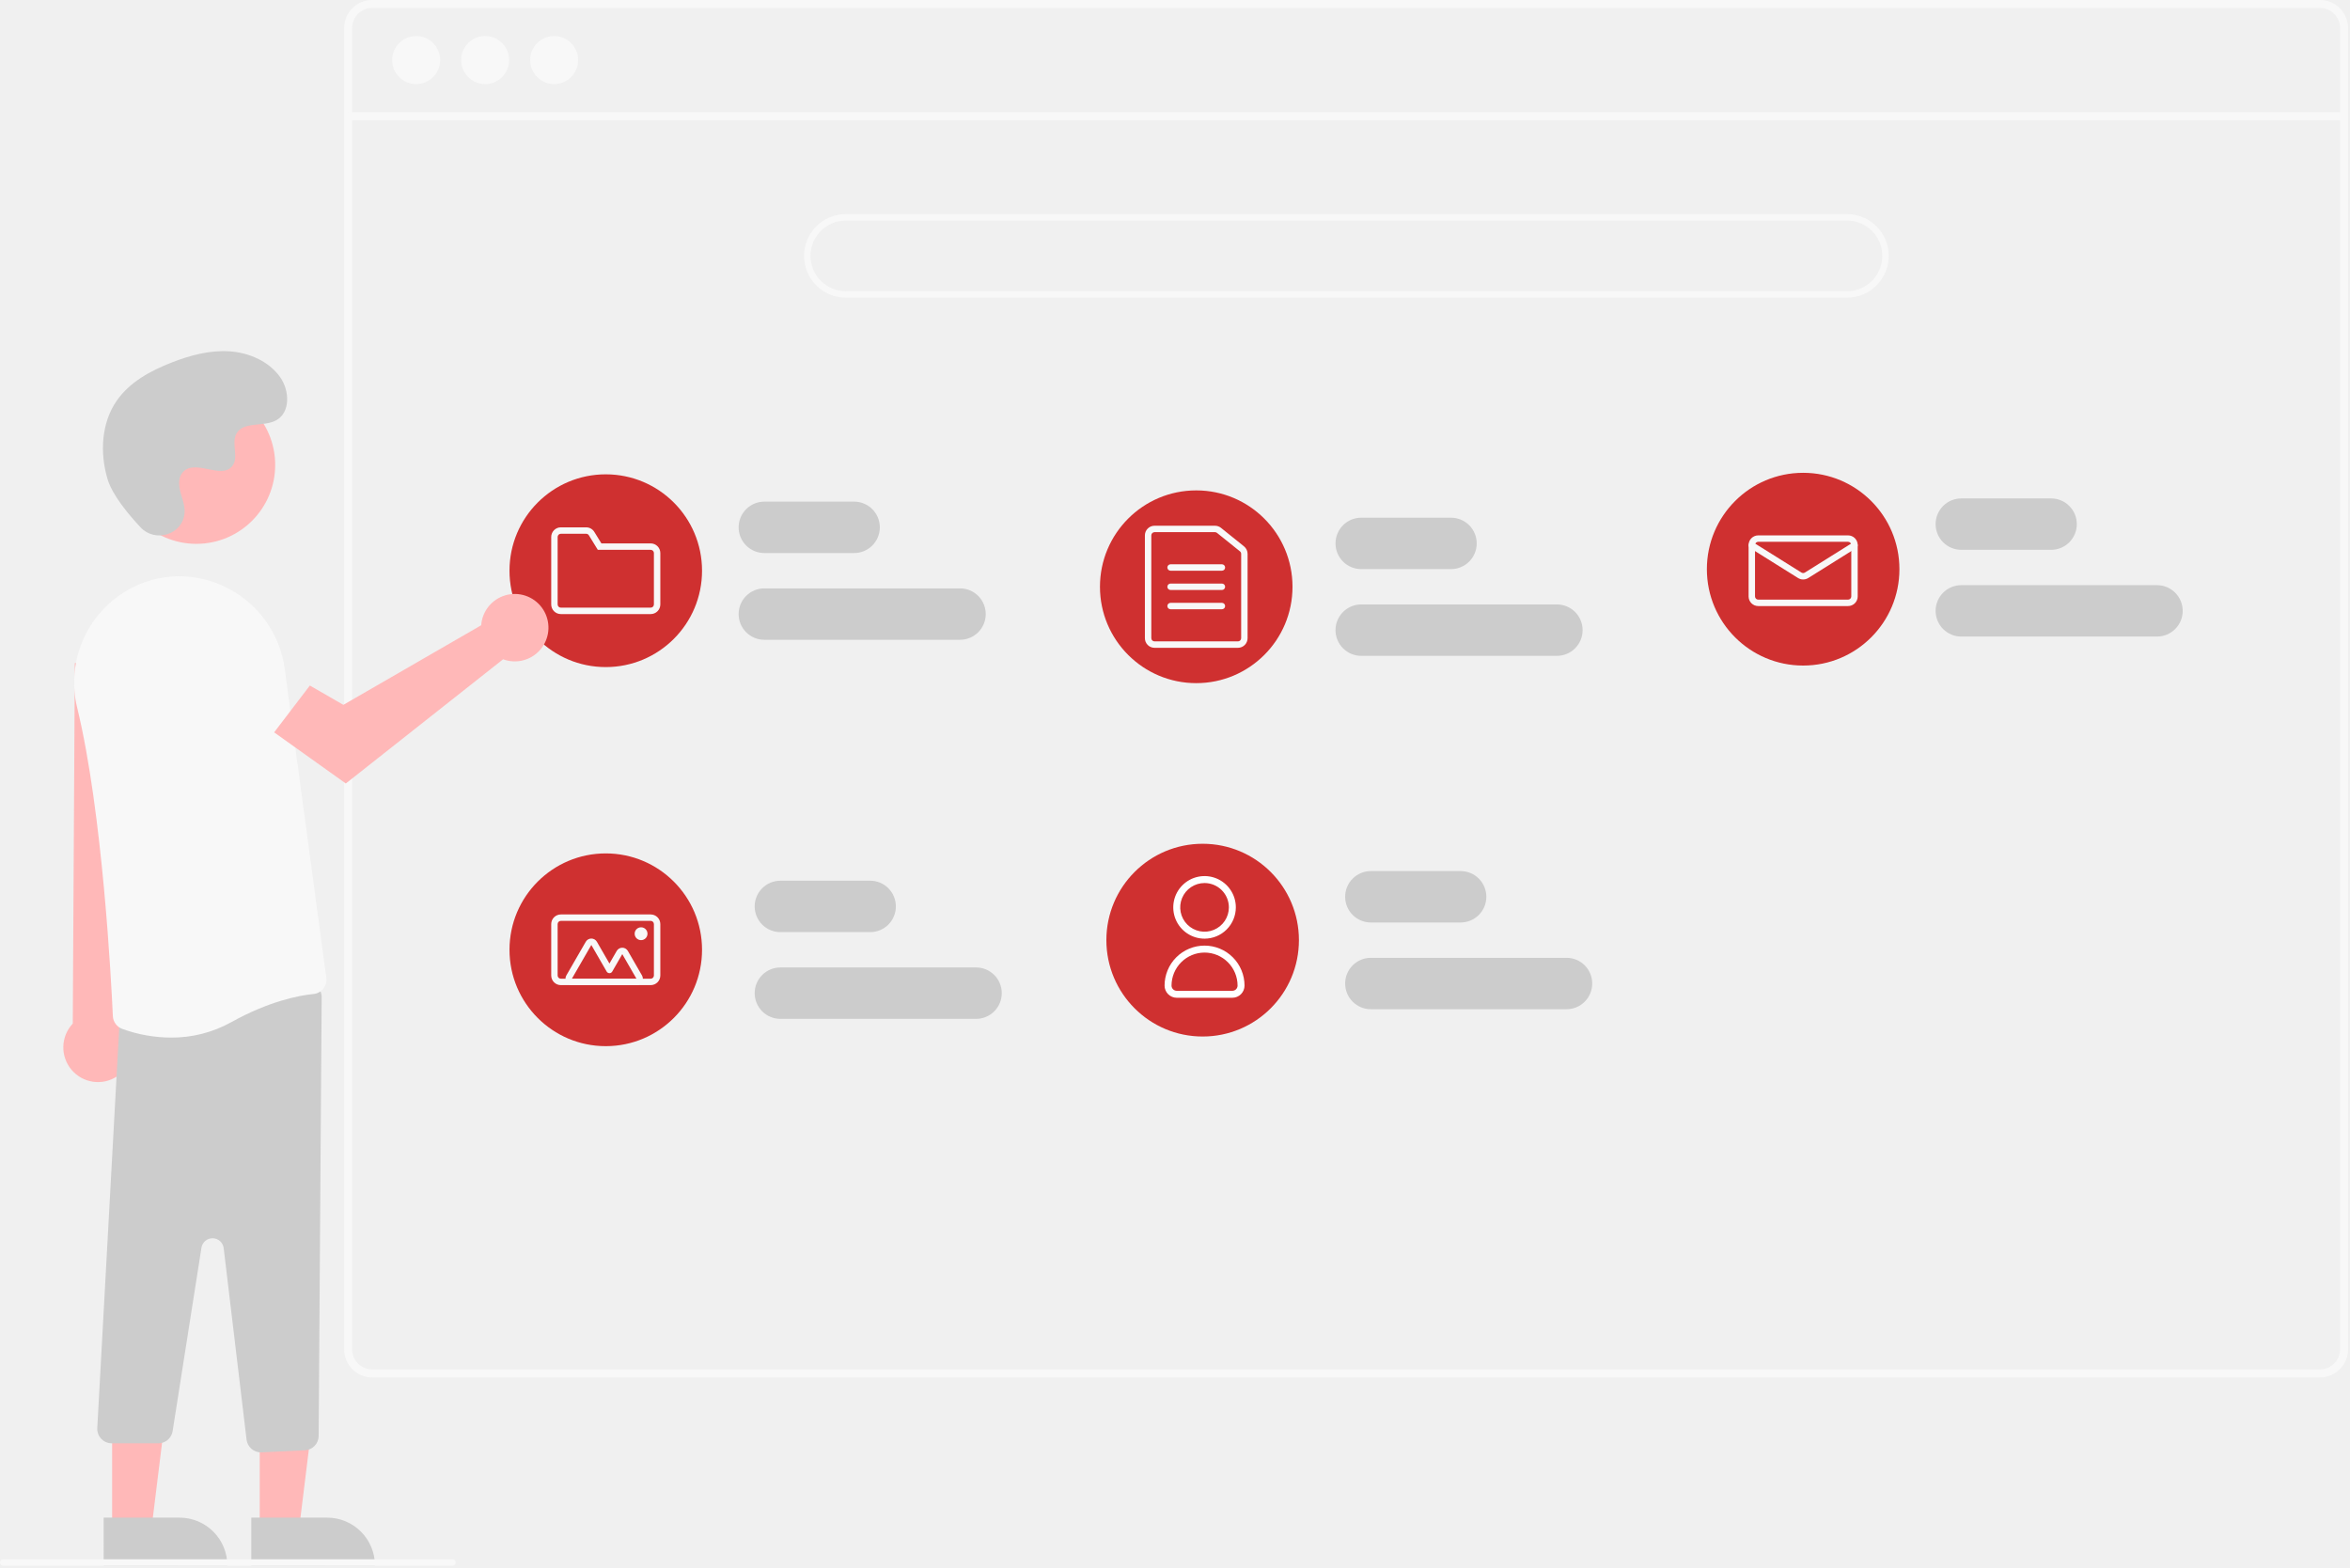
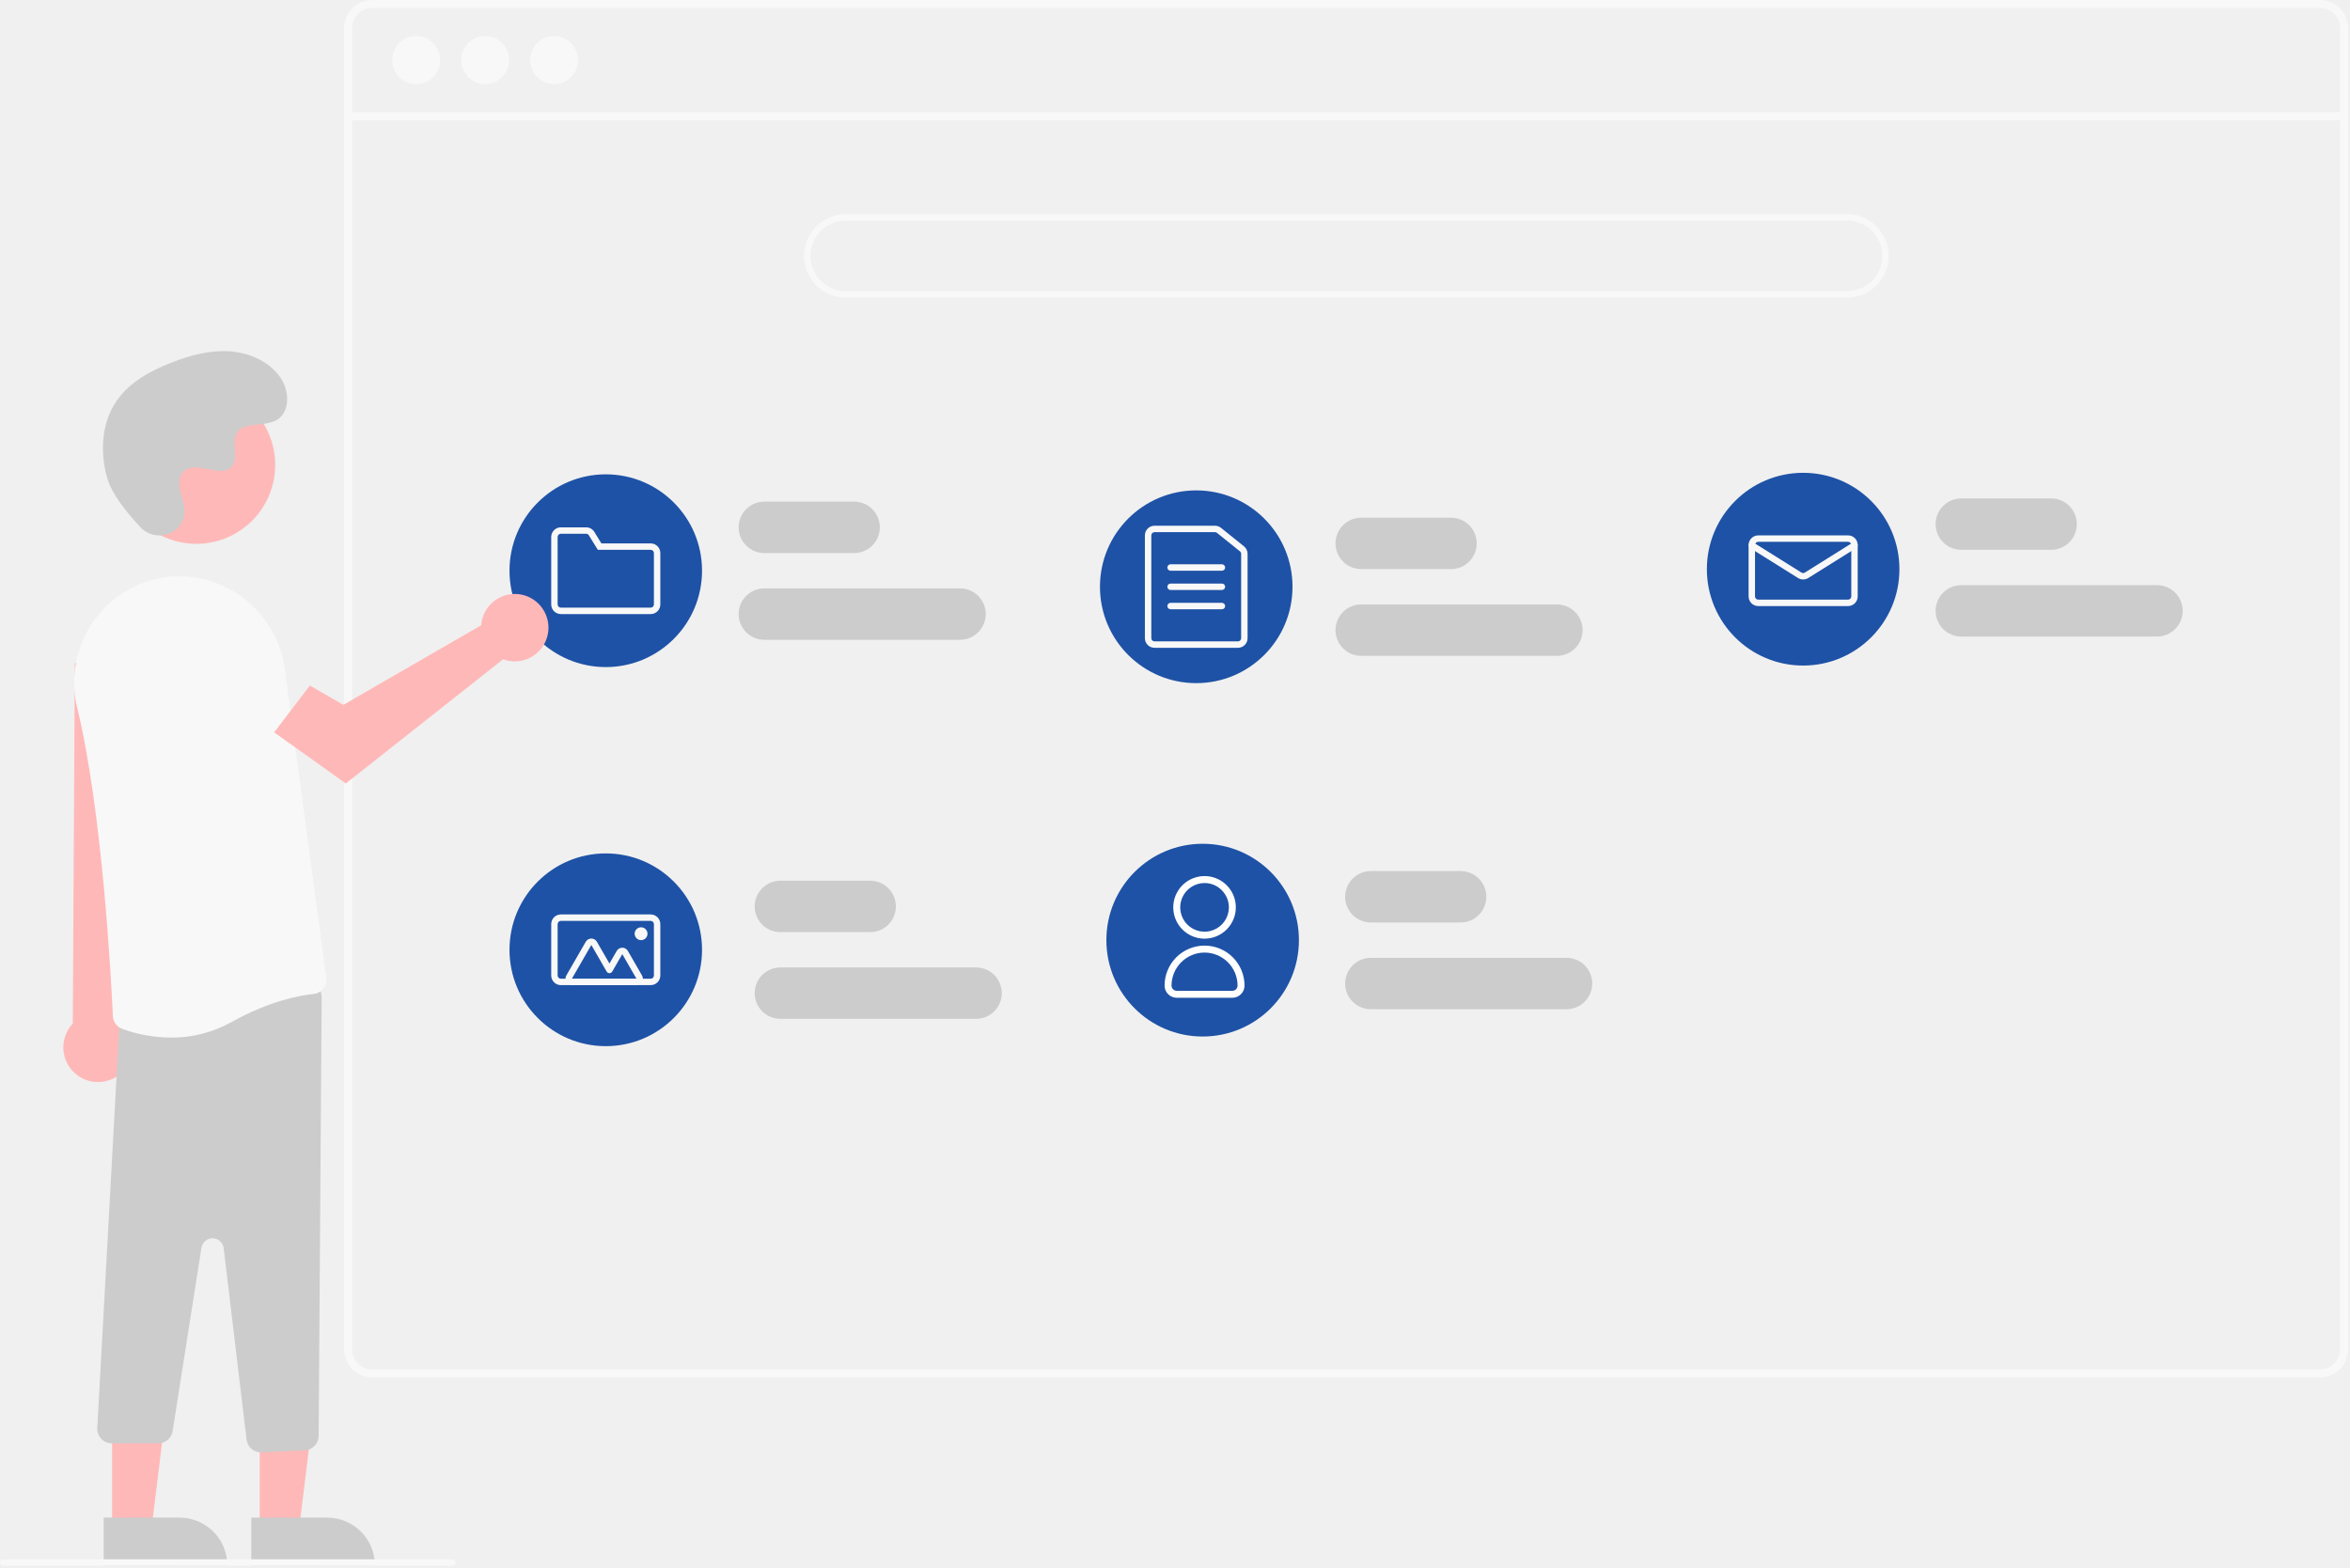
<svg xmlns="http://www.w3.org/2000/svg" width="676" height="451" viewBox="0 0 676 451" fill="none">
  <path d="M119.707 24.187C123.52 24.187 126.61 21.093 126.61 17.276C126.61 13.46 123.52 10.366 119.707 10.366C115.894 10.366 112.803 13.46 112.803 17.276C112.803 21.093 115.894 24.187 119.707 24.187Z" fill="#F8F8F8" />
  <path d="M139.554 24.187C143.367 24.187 146.458 21.093 146.458 17.276C146.458 13.46 143.367 10.366 139.554 10.366C135.742 10.366 132.651 13.46 132.651 17.276C132.651 21.093 135.742 24.187 139.554 24.187Z" fill="#F8F8F8" />
  <path d="M159.402 24.187C163.214 24.187 166.305 21.093 166.305 17.276C166.305 13.46 163.214 10.366 159.402 10.366C155.589 10.366 152.498 13.46 152.498 17.276C152.498 21.093 155.589 24.187 159.402 24.187Z" fill="#F8F8F8" />
  <path d="M667.379 1.05031e-08H107.049C104.915 0.002 102.869 0.852 101.36 2.362C99.85 3.873 99.002 5.921 99 8.058V388.143C99.002 390.279 99.85 392.328 101.36 393.838C102.869 395.349 104.915 396.199 107.049 396.201H667.379C668.543 396.201 669.693 395.948 670.75 395.46C671.806 394.971 672.745 394.259 673.5 393.373C673.564 393.303 673.622 393.229 673.675 393.151C674.155 392.563 674.544 391.906 674.829 391.201C675.234 390.233 675.441 389.193 675.438 388.143V8.058C675.436 5.92 674.585 3.87 673.074 2.359C671.563 0.849 669.515 -0 667.379 1.05031e-08ZM673.14 388.143C673.14 389.267 672.81 390.366 672.188 391.303C671.637 392.127 670.888 392.801 670.01 393.262C669.197 393.683 668.294 393.901 667.379 393.9H107.049C105.525 393.898 104.063 393.291 102.985 392.211C101.907 391.132 101.3 389.669 101.298 388.143V8.058C101.3 6.532 101.907 5.068 102.985 3.989C104.063 2.91 105.525 2.303 107.049 2.301H667.379C668.905 2.301 670.369 2.907 671.449 3.986C672.529 5.066 673.137 6.53 673.14 8.058V388.143Z" fill="#F8F8F8" />
  <path d="M674.284 32.295H100.147V34.599H674.284V32.295Z" fill="#F8F8F8" />
  <path d="M531.312 85.616H243.301C240.118 85.616 237.065 84.35 234.815 82.098C232.564 79.845 231.3 76.789 231.3 73.603C231.3 70.417 232.564 67.362 234.815 65.109C237.065 62.856 240.118 61.59 243.301 61.59H531.312C534.495 61.59 537.547 62.856 539.797 65.109C542.048 67.362 543.312 70.417 543.312 73.603C543.312 76.789 542.048 79.845 539.797 82.098C537.547 84.35 534.495 85.616 531.312 85.616ZM243.301 63.439C240.607 63.439 238.025 64.51 236.12 66.416C234.216 68.322 233.146 70.907 233.146 73.603C233.146 76.299 234.216 78.885 236.12 80.791C238.025 82.697 240.607 83.768 243.301 83.768H531.312C534.005 83.768 536.588 82.697 538.492 80.791C540.396 78.885 541.466 76.299 541.466 73.603C541.466 70.907 540.396 68.322 538.492 66.416C536.588 64.51 534.005 63.439 531.312 63.439H243.301Z" fill="#F8F8F8" />
  <path d="M245.706 159.079H219.859C217.901 159.079 216.022 158.3 214.637 156.914C213.252 155.527 212.474 153.647 212.474 151.687C212.474 149.726 213.252 147.846 214.637 146.459C216.022 145.073 217.901 144.294 219.859 144.294H245.706C247.665 144.294 249.543 145.073 250.928 146.459C252.313 147.846 253.091 149.726 253.091 151.687C253.091 153.647 252.313 155.527 250.928 156.914C249.543 158.3 247.665 159.079 245.706 159.079Z" fill="#CCCCCC" />
  <path d="M276.169 184.029H219.859C217.901 184.029 216.022 183.25 214.637 181.863C213.252 180.477 212.474 178.597 212.474 176.636C212.474 174.676 213.252 172.795 214.637 171.409C216.022 170.023 217.901 169.244 219.859 169.244H276.169C278.128 169.244 280.006 170.023 281.391 171.409C282.776 172.795 283.554 174.676 283.554 176.636C283.554 178.597 282.776 180.477 281.391 181.863C280.006 183.25 278.128 184.029 276.169 184.029Z" fill="#CCCCCC" />
  <path d="M250.322 268.118H224.475C222.516 268.118 220.638 267.339 219.253 265.953C217.868 264.567 217.09 262.686 217.09 260.726C217.09 258.765 217.868 256.885 219.253 255.499C220.638 254.112 222.516 253.333 224.475 253.333H250.322C252.281 253.333 254.159 254.112 255.544 255.499C256.929 256.885 257.707 258.765 257.707 260.726C257.707 262.686 256.929 264.567 255.544 265.953C254.159 267.339 252.281 268.118 250.322 268.118Z" fill="#CCCCCC" />
  <path d="M280.785 293.068H224.475C222.516 293.068 220.638 292.289 219.253 290.903C217.868 289.516 217.09 287.636 217.09 285.675C217.09 283.715 217.868 281.834 219.253 280.448C220.638 279.062 222.516 278.283 224.475 278.283H280.785C282.743 278.283 284.622 279.062 286.007 280.448C287.392 281.834 288.17 283.715 288.17 285.675C288.17 287.636 287.392 289.516 286.007 290.903C284.622 292.289 282.743 293.068 280.785 293.068Z" fill="#CCCCCC" />
  <path d="M420.175 265.346H394.328C392.369 265.346 390.491 264.567 389.106 263.181C387.721 261.794 386.943 259.914 386.943 257.954C386.943 255.993 387.721 254.113 389.106 252.726C390.491 251.34 392.369 250.561 394.328 250.561H420.175C422.133 250.561 424.012 251.34 425.397 252.726C426.782 254.113 427.56 255.993 427.56 257.954C427.56 259.914 426.782 261.794 425.397 263.181C424.012 264.567 422.133 265.346 420.175 265.346Z" fill="#CCCCCC" />
  <path d="M450.638 290.296H394.328C392.369 290.296 390.491 289.517 389.106 288.131C387.721 286.744 386.943 284.864 386.943 282.903C386.943 280.943 387.721 279.062 389.106 277.676C390.491 276.29 392.369 275.511 394.328 275.511H450.638C452.596 275.511 454.474 276.29 455.859 277.676C457.244 279.062 458.022 280.943 458.022 282.903C458.022 284.864 457.244 286.744 455.859 288.131C454.474 289.517 452.596 290.296 450.638 290.296Z" fill="#CCCCCC" />
  <path d="M417.406 163.699H391.558C389.6 163.699 387.721 162.92 386.336 161.534C384.952 160.148 384.173 158.267 384.173 156.307C384.173 154.346 384.952 152.466 386.336 151.08C387.721 149.693 389.6 148.914 391.558 148.914H417.406C419.364 148.914 421.242 149.693 422.627 151.08C424.012 152.466 424.79 154.346 424.79 156.307C424.79 158.267 424.012 160.148 422.627 161.534C421.242 162.92 419.364 163.699 417.406 163.699Z" fill="#CCCCCC" />
  <path d="M447.868 188.649H391.558C389.6 188.649 387.721 187.87 386.336 186.484C384.952 185.097 384.173 183.217 384.173 181.256C384.173 179.296 384.952 177.416 386.336 176.029C387.721 174.643 389.6 173.864 391.558 173.864H447.868C449.827 173.864 451.705 174.643 453.09 176.029C454.475 177.416 455.253 179.296 455.253 181.256C455.253 183.217 454.475 185.097 453.09 186.484C451.705 187.87 449.827 188.649 447.868 188.649Z" fill="#CCCCCC" />
  <path d="M590.028 158.155H564.18C562.222 158.155 560.343 157.376 558.959 155.99C557.574 154.603 556.796 152.723 556.796 150.762C556.796 148.802 557.574 146.922 558.959 145.535C560.343 144.149 562.222 143.37 564.18 143.37H590.028C591.986 143.37 593.865 144.149 595.249 145.535C596.634 146.922 597.413 148.802 597.413 150.762C597.413 152.723 596.634 154.603 595.249 155.99C593.865 157.376 591.986 158.155 590.028 158.155Z" fill="#CCCCCC" />
  <path d="M620.49 183.105H564.18C562.222 183.105 560.343 182.326 558.959 180.939C557.574 179.553 556.796 177.673 556.796 175.712C556.796 173.751 557.574 171.871 558.959 170.485C560.343 169.098 562.222 168.32 564.18 168.32H620.49C622.449 168.32 624.327 169.098 625.712 170.485C627.097 171.871 627.875 173.751 627.875 175.712C627.875 177.673 627.097 179.553 625.712 180.939C624.327 182.326 622.449 183.105 620.49 183.105Z" fill="#CCCCCC" />
-   <path d="M174.256 191.883C189.551 191.883 201.949 179.472 201.949 164.161C201.949 148.851 189.551 136.439 174.256 136.439C158.961 136.439 146.562 148.851 146.562 164.161C146.562 179.472 158.961 191.883 174.256 191.883Z" fill="#cf3030" />
+   <path d="M174.256 191.883C189.551 191.883 201.949 179.472 201.949 164.161C201.949 148.851 189.551 136.439 174.256 136.439C158.961 136.439 146.562 148.851 146.562 164.161C146.562 179.472 158.961 191.883 174.256 191.883Z" fill="#1e52a6" />
  <path d="M187.18 176.636H161.332C160.598 176.636 159.894 176.343 159.375 175.823C158.856 175.304 158.564 174.599 158.563 173.864V154.459C158.564 153.724 158.856 153.019 159.375 152.5C159.894 151.98 160.598 151.687 161.332 151.687H168.609C169.082 151.685 169.548 151.805 169.961 152.036C170.374 152.267 170.721 152.601 170.967 153.006L172.997 156.307H187.18C187.914 156.308 188.618 156.6 189.137 157.12C189.656 157.64 189.948 158.344 189.949 159.079V173.864C189.948 174.599 189.656 175.304 189.137 175.823C188.618 176.343 187.914 176.636 187.18 176.636ZM161.332 153.535C161.088 153.535 160.853 153.633 160.68 153.806C160.507 153.979 160.41 154.214 160.409 154.459V173.864C160.41 174.109 160.507 174.344 160.68 174.517C160.853 174.69 161.088 174.788 161.332 174.788H187.18C187.424 174.788 187.659 174.69 187.832 174.517C188.005 174.344 188.102 174.109 188.103 173.864V159.079C188.102 158.834 188.005 158.599 187.832 158.426C187.659 158.253 187.424 158.155 187.18 158.155H171.965L169.395 153.974C169.313 153.84 169.197 153.728 169.06 153.651C168.922 153.574 168.767 153.534 168.609 153.535H161.332Z" fill="#F8F8F8" />
-   <path d="M344.109 196.503C359.403 196.503 371.802 184.092 371.802 168.782C371.802 153.471 359.403 141.06 344.109 141.06C328.814 141.06 316.415 153.471 316.415 168.782C316.415 184.092 328.814 196.503 344.109 196.503Z" fill="#cf3030" />
+   <path d="M344.109 196.503C359.403 196.503 371.802 184.092 371.802 168.782C371.802 153.471 359.403 141.06 344.109 141.06C328.814 141.06 316.415 153.471 316.415 168.782C316.415 184.092 328.814 196.503 344.109 196.503Z" fill="#1e52a6" />
  <path d="M356.109 186.339H332.108C331.374 186.338 330.67 186.046 330.151 185.526C329.632 185.006 329.34 184.302 329.339 183.567V153.997C329.34 153.262 329.632 152.557 330.151 152.037C330.67 151.518 331.374 151.225 332.108 151.225H349.499C350.13 151.225 350.742 151.441 351.234 151.836L357.844 157.153C358.167 157.412 358.429 157.741 358.608 158.115C358.787 158.489 358.88 158.899 358.879 159.314V183.567C358.878 184.302 358.586 185.006 358.067 185.526C357.547 186.046 356.844 186.338 356.109 186.339ZM332.108 153.073C331.864 153.073 331.629 153.171 331.456 153.344C331.283 153.517 331.186 153.752 331.185 153.997V183.567C331.186 183.812 331.283 184.047 331.456 184.22C331.629 184.393 331.864 184.491 332.108 184.491H356.109C356.354 184.491 356.589 184.393 356.762 184.22C356.935 184.047 357.032 183.812 357.032 183.567V159.314C357.033 159.176 357.002 159.039 356.942 158.914C356.882 158.79 356.795 158.68 356.688 158.594L350.077 153.276C349.913 153.145 349.709 153.073 349.499 153.073H332.108Z" fill="#F8F8F8" />
  <path d="M351.494 164.162H336.724C336.479 164.162 336.244 164.064 336.071 163.891C335.898 163.718 335.801 163.483 335.801 163.237C335.801 162.992 335.898 162.757 336.071 162.584C336.244 162.411 336.479 162.313 336.724 162.313H351.494C351.739 162.313 351.973 162.411 352.146 162.584C352.32 162.757 352.417 162.992 352.417 163.237C352.417 163.483 352.32 163.718 352.146 163.891C351.973 164.064 351.739 164.162 351.494 164.162Z" fill="#F8F8F8" />
  <path d="M351.494 169.706H336.724C336.479 169.706 336.244 169.609 336.071 169.435C335.898 169.262 335.801 169.027 335.801 168.782C335.801 168.537 335.898 168.302 336.071 168.128C336.244 167.955 336.479 167.858 336.724 167.858H351.494C351.739 167.858 351.973 167.955 352.146 168.128C352.32 168.302 352.417 168.537 352.417 168.782C352.417 169.027 352.32 169.262 352.146 169.435C351.973 169.609 351.739 169.706 351.494 169.706Z" fill="#F8F8F8" />
  <path d="M351.494 175.25H336.724C336.479 175.25 336.244 175.153 336.071 174.98C335.898 174.806 335.801 174.571 335.801 174.326C335.801 174.081 335.898 173.846 336.071 173.673C336.244 173.499 336.479 173.402 336.724 173.402H351.494C351.739 173.402 351.973 173.499 352.146 173.673C352.32 173.846 352.417 174.081 352.417 174.326C352.417 174.571 352.32 174.806 352.146 174.98C351.973 175.153 351.739 175.25 351.494 175.25Z" fill="#F8F8F8" />
-   <path d="M518.694 191.443C533.988 191.443 546.387 179.032 546.387 163.722C546.387 148.411 533.988 136 518.694 136C503.399 136 491 148.411 491 163.722C491 179.032 503.399 191.443 518.694 191.443Z" fill="#cf3030" />
+   <path d="M518.694 191.443C533.988 191.443 546.387 179.032 546.387 163.722C546.387 148.411 533.988 136 518.694 136C503.399 136 491 148.411 491 163.722C491 179.032 503.399 191.443 518.694 191.443Z" fill="#1e52a6" />
  <path d="M531.617 174.329H505.77C505.036 174.328 504.332 174.036 503.812 173.516C503.293 172.997 503.001 172.292 503 171.557V156.772C503.001 156.037 503.293 155.332 503.812 154.813C504.332 154.293 505.036 154.001 505.77 154H531.617C532.351 154.001 533.055 154.293 533.574 154.813C534.093 155.332 534.385 156.037 534.386 156.772V171.557C534.385 172.292 534.093 172.997 533.574 173.516C533.055 174.036 532.351 174.328 531.617 174.329ZM505.77 155.848C505.525 155.848 505.29 155.946 505.117 156.119C504.944 156.292 504.847 156.527 504.847 156.772V171.557C504.847 171.802 504.944 172.037 505.117 172.21C505.29 172.383 505.525 172.481 505.77 172.481H531.617C531.862 172.481 532.096 172.383 532.269 172.21C532.442 172.037 532.54 171.802 532.54 171.557V156.772C532.54 156.527 532.442 156.292 532.269 156.119C532.096 155.946 531.862 155.848 531.617 155.848H505.77Z" fill="#F8F8F8" />
  <path d="M518.693 166.681C518.175 166.682 517.666 166.537 517.226 166.263L503.434 157.635C503.227 157.504 503.08 157.297 503.025 157.059C502.97 156.82 503.012 156.569 503.142 156.362C503.272 156.154 503.478 156.007 503.717 155.951C503.955 155.896 504.205 155.938 504.413 156.067L518.205 164.696C518.352 164.787 518.521 164.835 518.694 164.835C518.867 164.835 519.036 164.787 519.183 164.696L532.974 156.067C533.181 155.938 533.432 155.896 533.67 155.951C533.908 156.007 534.115 156.154 534.244 156.362C534.374 156.569 534.416 156.82 534.362 157.059C534.307 157.297 534.16 157.504 533.953 157.635L520.162 166.263C519.721 166.537 519.212 166.682 518.693 166.681Z" fill="#F8F8F8" />
-   <path d="M174.256 300.922C189.551 300.922 201.949 288.511 201.949 273.201C201.949 257.89 189.551 245.479 174.256 245.479C158.961 245.479 146.562 257.89 146.562 273.201C146.562 288.511 158.961 300.922 174.256 300.922Z" fill="#cf3030" />
+   <path d="M174.256 300.922C189.551 300.922 201.949 288.511 201.949 273.201C201.949 257.89 189.551 245.479 174.256 245.479C158.961 245.479 146.562 257.89 146.562 273.201C146.562 288.511 158.961 300.922 174.256 300.922Z" fill="#1e52a6" />
  <path d="M187.18 283.365H161.332C160.598 283.365 159.894 283.072 159.375 282.553C158.856 282.033 158.564 281.328 158.563 280.593V265.808C158.564 265.073 158.856 264.369 159.375 263.849C159.894 263.329 160.598 263.037 161.332 263.036H187.18C187.914 263.037 188.618 263.329 189.137 263.849C189.656 264.369 189.948 265.073 189.949 265.808V280.593C189.948 281.328 189.656 282.033 189.137 282.553C188.618 283.072 187.914 283.365 187.18 283.365ZM161.332 264.884C161.088 264.884 160.853 264.982 160.68 265.155C160.507 265.328 160.41 265.563 160.409 265.808V280.593C160.41 280.838 160.507 281.073 160.68 281.246C160.853 281.42 161.088 281.517 161.332 281.517H187.18C187.424 281.517 187.659 281.42 187.832 281.246C188.005 281.073 188.102 280.838 188.103 280.593V265.808C188.102 265.563 188.005 265.328 187.832 265.155C187.659 264.982 187.424 264.884 187.18 264.884H161.332Z" fill="#F8F8F8" />
  <path d="M183.083 283.365H164.506C164.182 283.366 163.864 283.28 163.583 283.118C163.302 282.956 163.069 282.723 162.907 282.442C162.745 282.161 162.66 281.842 162.66 281.517C162.66 281.193 162.745 280.874 162.907 280.593L168.503 270.891C168.665 270.61 168.898 270.376 169.179 270.214C169.459 270.052 169.778 269.967 170.102 269.967C170.426 269.967 170.744 270.052 171.025 270.214C171.306 270.376 171.539 270.61 171.701 270.891L175.315 277.157L177.408 273.527C177.571 273.246 177.804 273.012 178.084 272.85C178.365 272.688 178.683 272.602 179.007 272.602C179.332 272.602 179.65 272.688 179.931 272.85C180.211 273.012 180.444 273.246 180.606 273.527L184.682 280.593C184.844 280.874 184.929 281.193 184.929 281.517C184.929 281.842 184.844 282.161 184.682 282.442C184.52 282.723 184.287 282.956 184.006 283.118C183.725 283.28 183.407 283.366 183.083 283.365ZM183.083 281.517L179.007 274.451L176.114 279.467C176.033 279.608 175.917 279.724 175.776 279.805C175.636 279.886 175.477 279.929 175.315 279.929C175.153 279.929 174.994 279.886 174.853 279.805C174.713 279.724 174.596 279.608 174.515 279.467L170.102 271.815L164.506 281.517H183.083Z" fill="#F8F8F8" />
  <path d="M184.41 270.428C185.43 270.428 186.256 269.601 186.256 268.58C186.256 267.56 185.43 266.732 184.41 266.732C183.391 266.732 182.564 267.56 182.564 268.58C182.564 269.601 183.391 270.428 184.41 270.428Z" fill="#F8F8F8" />
  <path d="M74.714 439.778H86.031L91.415 396.081L74.712 396.082L74.714 439.778Z" fill="#FFB8B8" />
  <path d="M107.857 450.296L72.289 450.298L72.289 436.541L94.115 436.54C97.759 436.54 101.255 437.989 103.832 440.569C106.409 443.149 107.857 446.648 107.857 450.296Z" fill="#CCCCCC" />
  <path d="M32.251 439.778H43.568L48.952 396.081L32.249 396.082L32.251 439.778Z" fill="#FFB8B8" />
  <path d="M65.394 450.296L29.826 450.298L29.825 436.541L51.651 436.54C55.296 436.54 58.791 437.989 61.369 440.569C63.946 443.149 65.394 446.648 65.394 450.296Z" fill="#CCCCCC" />
  <path d="M33.633 309.635C34.852 308.85 35.885 307.806 36.658 306.579C37.431 305.351 37.925 303.968 38.107 302.529C38.288 301.089 38.152 299.627 37.708 298.245C37.264 296.864 36.523 295.596 35.536 294.533L42.988 188.674L21.523 190.758L20.934 294.425C19.258 296.202 18.292 298.533 18.219 300.975C18.145 303.417 18.969 305.802 20.535 307.676C22.1 309.551 24.298 310.786 26.712 311.147C29.126 311.508 31.589 310.97 33.633 309.635Z" fill="#FFB8B8" />
  <path d="M75.051 417.77C74.036 417.766 73.056 417.392 72.297 416.718C71.537 416.043 71.05 415.114 70.926 414.105L64.348 359.029C64.255 358.253 63.886 357.537 63.307 357.014C62.728 356.49 61.98 356.193 61.199 356.179C60.419 356.164 59.66 356.433 59.063 356.935C58.465 357.437 58.069 358.139 57.948 358.911L49.661 411.644C49.511 412.625 49.014 413.519 48.261 414.163C47.508 414.808 46.549 415.16 45.558 415.156H32.126C31.578 415.156 31.035 415.048 30.529 414.837C30.023 414.626 29.564 414.317 29.178 413.927C28.792 413.538 28.486 413.076 28.28 412.567C28.073 412.059 27.968 411.515 27.972 410.967L34.383 294.041C34.385 293.046 34.746 292.085 35.4 291.334C36.053 290.584 36.955 290.095 37.94 289.957L87.782 282.714C88.374 282.628 88.978 282.672 89.552 282.841C90.126 283.01 90.657 283.301 91.108 283.695C91.559 284.089 91.92 284.575 92.166 285.121C92.412 285.667 92.537 286.26 92.533 286.859L91.663 413.046C91.656 414.109 91.242 415.13 90.506 415.897C89.77 416.664 88.768 417.119 87.707 417.17L75.249 417.764C75.183 417.768 75.117 417.77 75.051 417.77Z" fill="#CCCCCC" />
  <path d="M49.211 298.458C44.417 298.44 39.662 297.593 35.156 295.953C34.392 295.672 33.728 295.17 33.249 294.511C32.77 293.853 32.496 293.067 32.462 292.253C32.032 282.701 29.517 233.534 22.193 203.544C20.77 197.661 21.118 191.487 23.194 185.802C25.269 180.117 28.98 175.174 33.858 171.596C34.252 171.312 34.653 171.034 35.063 170.761C39.298 167.939 44.185 166.248 49.258 165.85C54.331 165.452 59.421 166.36 64.044 168.487C68.82 170.626 72.97 173.954 76.099 178.152C79.228 182.35 81.231 187.28 81.919 192.473L93.862 281.23C93.939 281.785 93.902 282.349 93.754 282.89C93.606 283.43 93.35 283.934 93.002 284.373C92.662 284.808 92.236 285.17 91.751 285.435C91.267 285.701 90.733 285.866 90.183 285.919C86.045 286.332 77.463 287.937 66.478 294.047C61.196 296.976 55.249 298.495 49.211 298.458Z" fill="#F8F8F8" />
  <path d="M56.488 156.436C69.01 156.436 79.161 146.274 79.161 133.74C79.161 121.205 69.01 111.044 56.488 111.044C43.967 111.044 33.816 121.205 33.816 133.74C33.816 146.274 43.967 156.436 56.488 156.436Z" fill="#FFB8B8" />
  <path d="M138.649 178.33C138.536 178.829 138.462 179.335 138.428 179.846L98.773 202.746L89.135 197.191L78.859 210.657L99.479 225.368L144.719 189.642C146.564 190.325 148.573 190.43 150.48 189.943C152.386 189.455 154.099 188.398 155.39 186.913C156.682 185.427 157.491 183.583 157.71 181.626C157.929 179.669 157.548 177.691 156.617 175.956C155.686 174.221 154.249 172.811 152.498 171.913C150.747 171.015 148.764 170.673 146.814 170.93C144.863 171.188 143.037 172.034 141.579 173.356C140.12 174.678 139.098 176.413 138.649 178.33Z" fill="#FFB8B8" />
  <path d="M40.444 151.696C44.674 156.206 52.529 153.785 53.08 147.623C53.123 147.145 53.12 146.663 53.071 146.186C52.786 143.456 51.211 140.979 51.588 138.097C51.674 137.38 51.941 136.696 52.364 136.111C55.734 131.593 63.646 138.132 66.827 134.042C68.778 131.534 66.485 127.585 67.982 124.782C69.957 121.083 75.809 122.908 79.478 120.882C83.561 118.627 83.317 112.357 80.629 108.543C77.352 103.892 71.605 101.41 65.93 101.052C60.255 100.694 54.619 102.23 49.321 104.297C43.301 106.645 37.332 109.891 33.628 115.189C29.123 121.633 28.689 130.296 30.942 137.83C32.313 142.414 36.99 148.013 40.444 151.696Z" fill="#CCCCCC" />
  <path d="M130.159 450.362H0.923C0.678 450.362 0.443 450.265 0.27 450.091C0.097 449.918 0 449.683 0 449.438C0 449.193 0.097 448.958 0.27 448.784C0.443 448.611 0.678 448.514 0.923 448.514H130.159C130.404 448.514 130.639 448.611 130.812 448.784C130.985 448.958 131.082 449.193 131.082 449.438C131.082 449.683 130.985 449.918 130.812 450.091C130.639 450.265 130.404 450.362 130.159 450.362Z" fill="#F8F8F8" />
-   <path d="M345.955 298.15C361.25 298.15 373.648 285.739 373.648 270.428C373.648 255.118 361.25 242.707 345.955 242.707C330.66 242.707 318.261 255.118 318.261 270.428C318.261 285.739 330.66 298.15 345.955 298.15Z" fill="#cf3030" />
+   <path d="M345.955 298.15C361.25 298.15 373.648 285.739 373.648 270.428C373.648 255.118 361.25 242.707 345.955 242.707C330.66 242.707 318.261 255.118 318.261 270.428C318.261 285.739 330.66 298.15 345.955 298.15Z" fill="#1e52a6" />
  <path d="M346.5 270C344.72 270 342.98 269.472 341.5 268.483C340.02 267.494 338.866 266.089 338.185 264.444C337.504 262.8 337.326 260.99 337.673 259.244C338.02 257.498 338.877 255.895 340.136 254.636C341.395 253.377 342.998 252.52 344.744 252.173C346.49 251.826 348.3 252.004 349.944 252.685C351.589 253.366 352.994 254.52 353.983 256C354.972 257.48 355.5 259.22 355.5 261C355.497 263.386 354.548 265.674 352.861 267.361C351.174 269.048 348.886 269.997 346.5 270V270ZM346.5 254C345.116 254 343.762 254.411 342.611 255.18C341.46 255.949 340.563 257.042 340.033 258.321C339.503 259.6 339.364 261.008 339.634 262.366C339.905 263.723 340.571 264.971 341.55 265.95C342.529 266.929 343.776 267.595 345.134 267.866C346.492 268.136 347.9 267.997 349.179 267.467C350.458 266.937 351.551 266.04 352.32 264.889C353.089 263.738 353.5 262.384 353.5 261C353.498 259.144 352.76 257.365 351.447 256.053C350.135 254.74 348.356 254.002 346.5 254Z" fill="white" />
  <path d="M354.5 287H338.5C337.572 286.999 336.683 286.63 336.026 285.974C335.37 285.317 335.001 284.428 335 283.5C335 280.45 336.212 277.525 338.368 275.368C340.525 273.212 343.45 272 346.5 272C349.55 272 352.475 273.212 354.632 275.368C356.788 277.525 358 280.45 358 283.5C357.999 284.428 357.63 285.317 356.974 285.974C356.317 286.63 355.428 286.999 354.5 287ZM346.5 274C343.981 274.003 341.567 275.005 339.786 276.786C338.005 278.567 337.003 280.981 337 283.5C337 283.898 337.159 284.279 337.44 284.56C337.721 284.841 338.102 285 338.5 285H354.5C354.898 285 355.279 284.841 355.56 284.56C355.841 284.279 356 283.898 356 283.5C355.997 280.981 354.995 278.567 353.214 276.786C351.433 275.005 349.019 274.003 346.5 274V274Z" fill="white" />
</svg>
